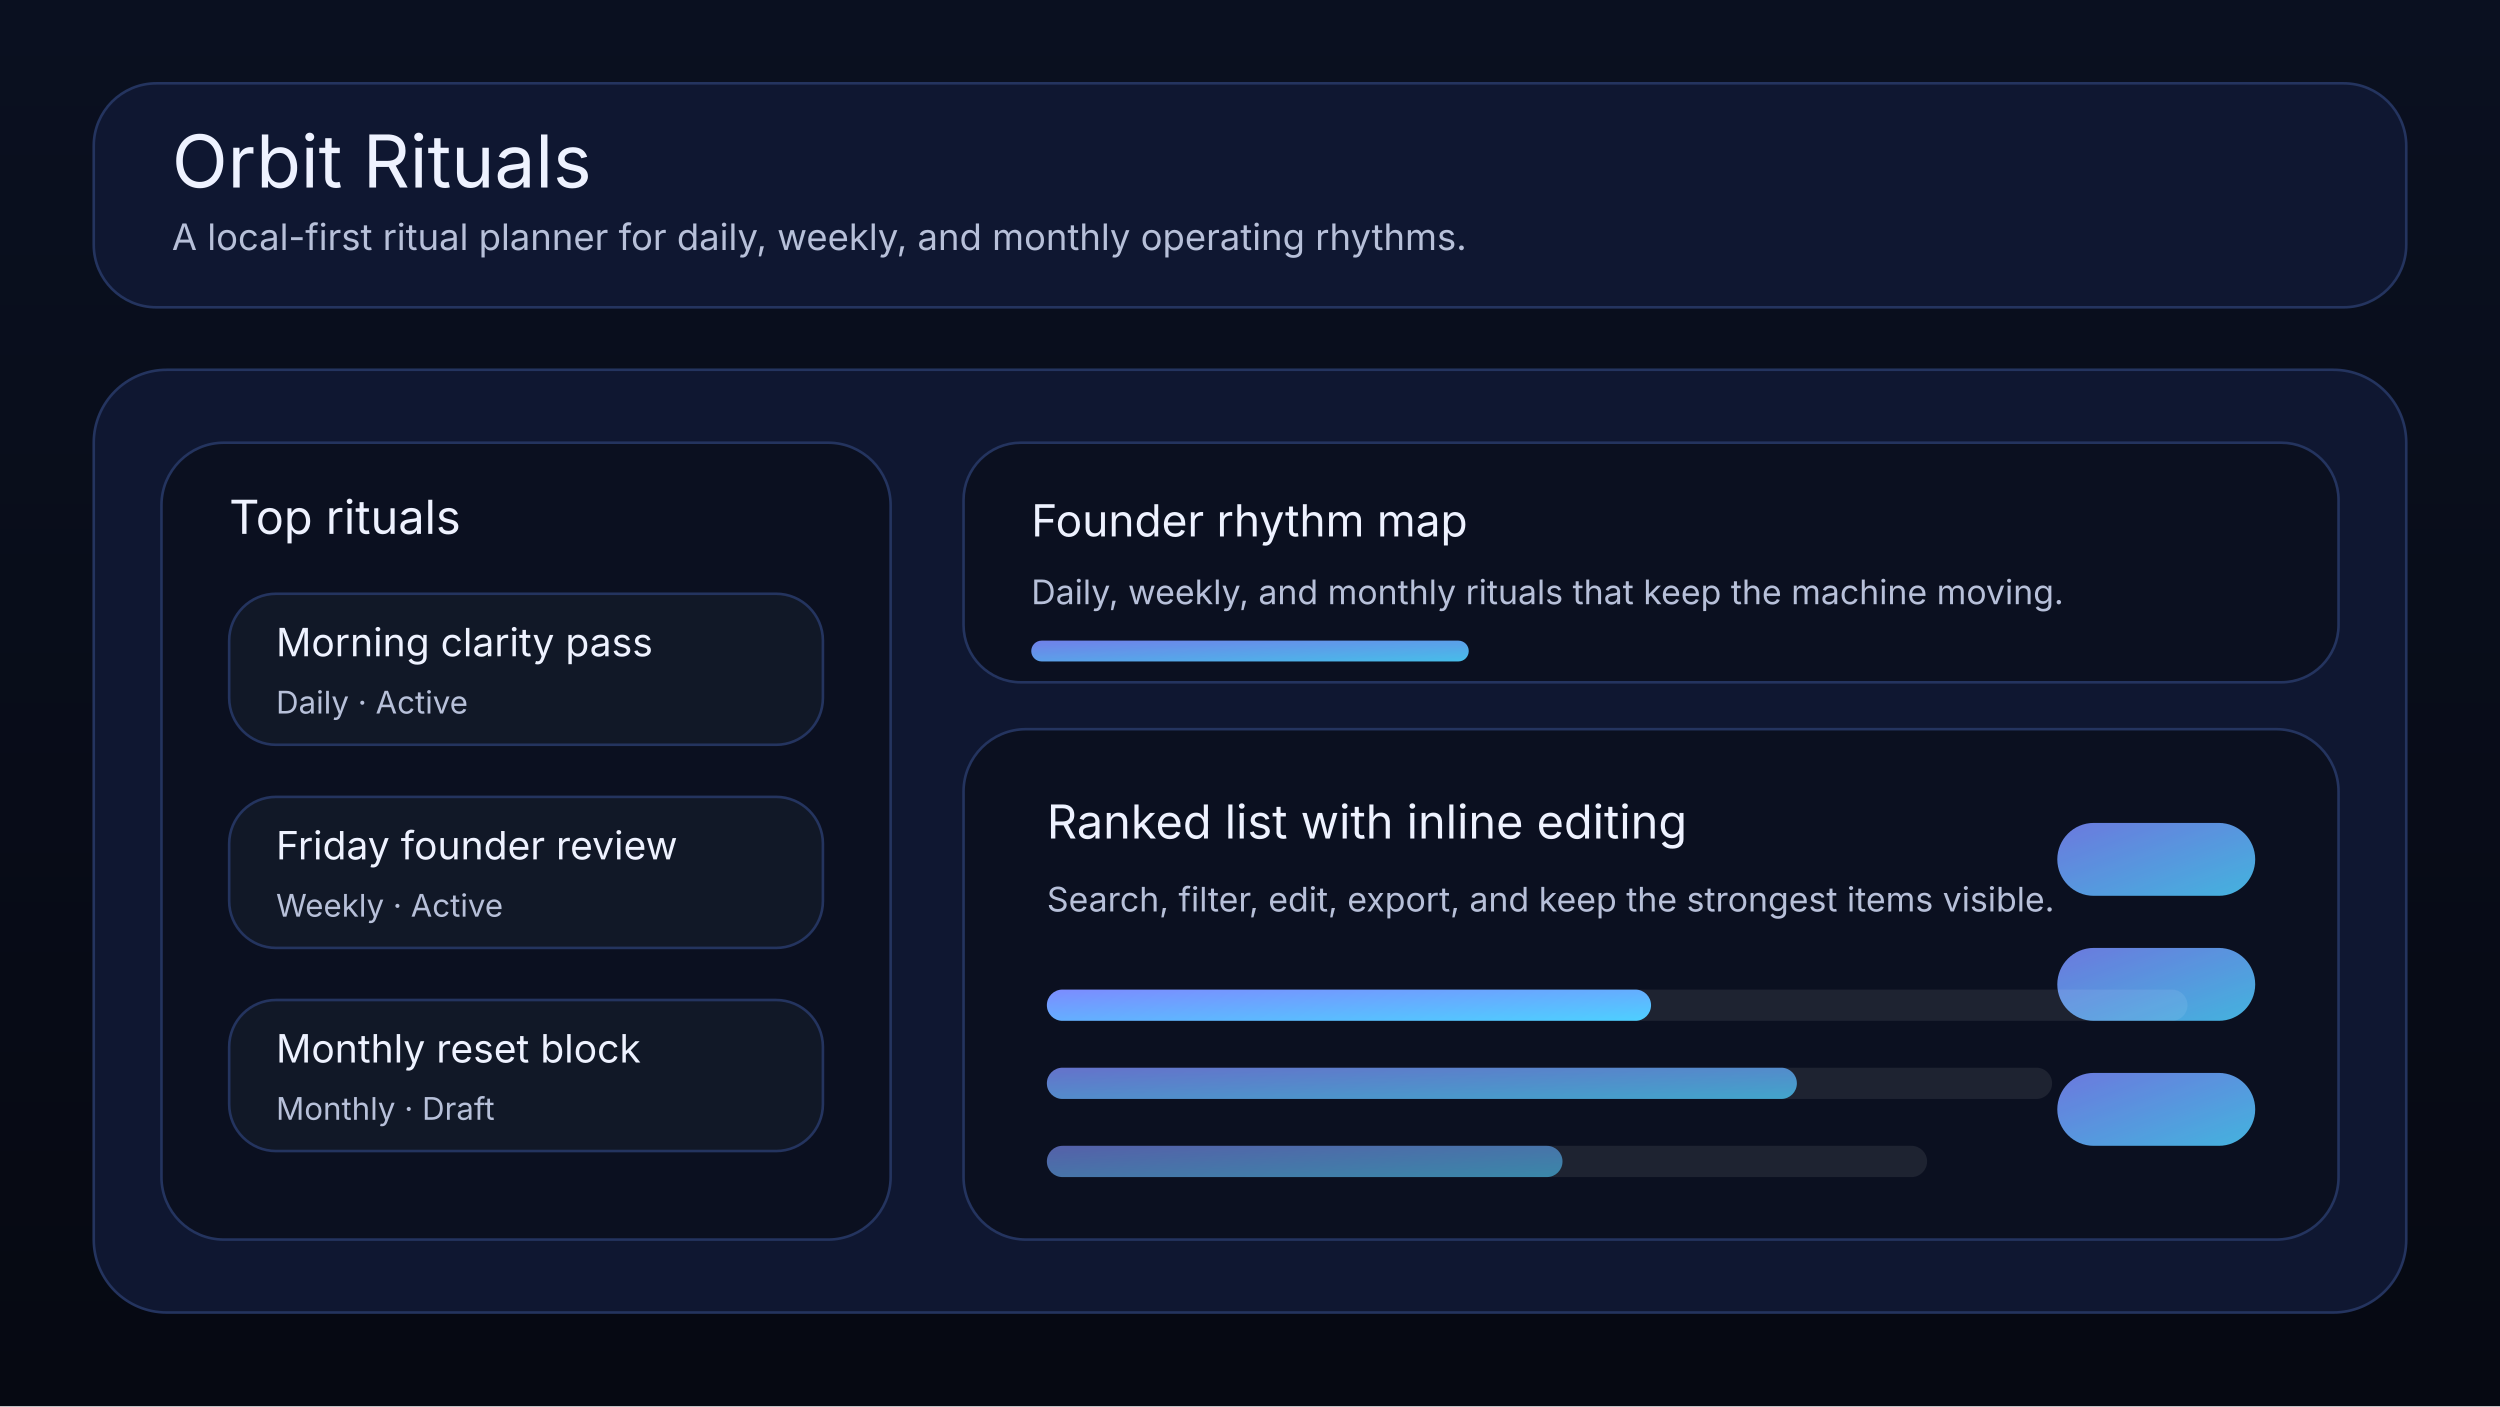
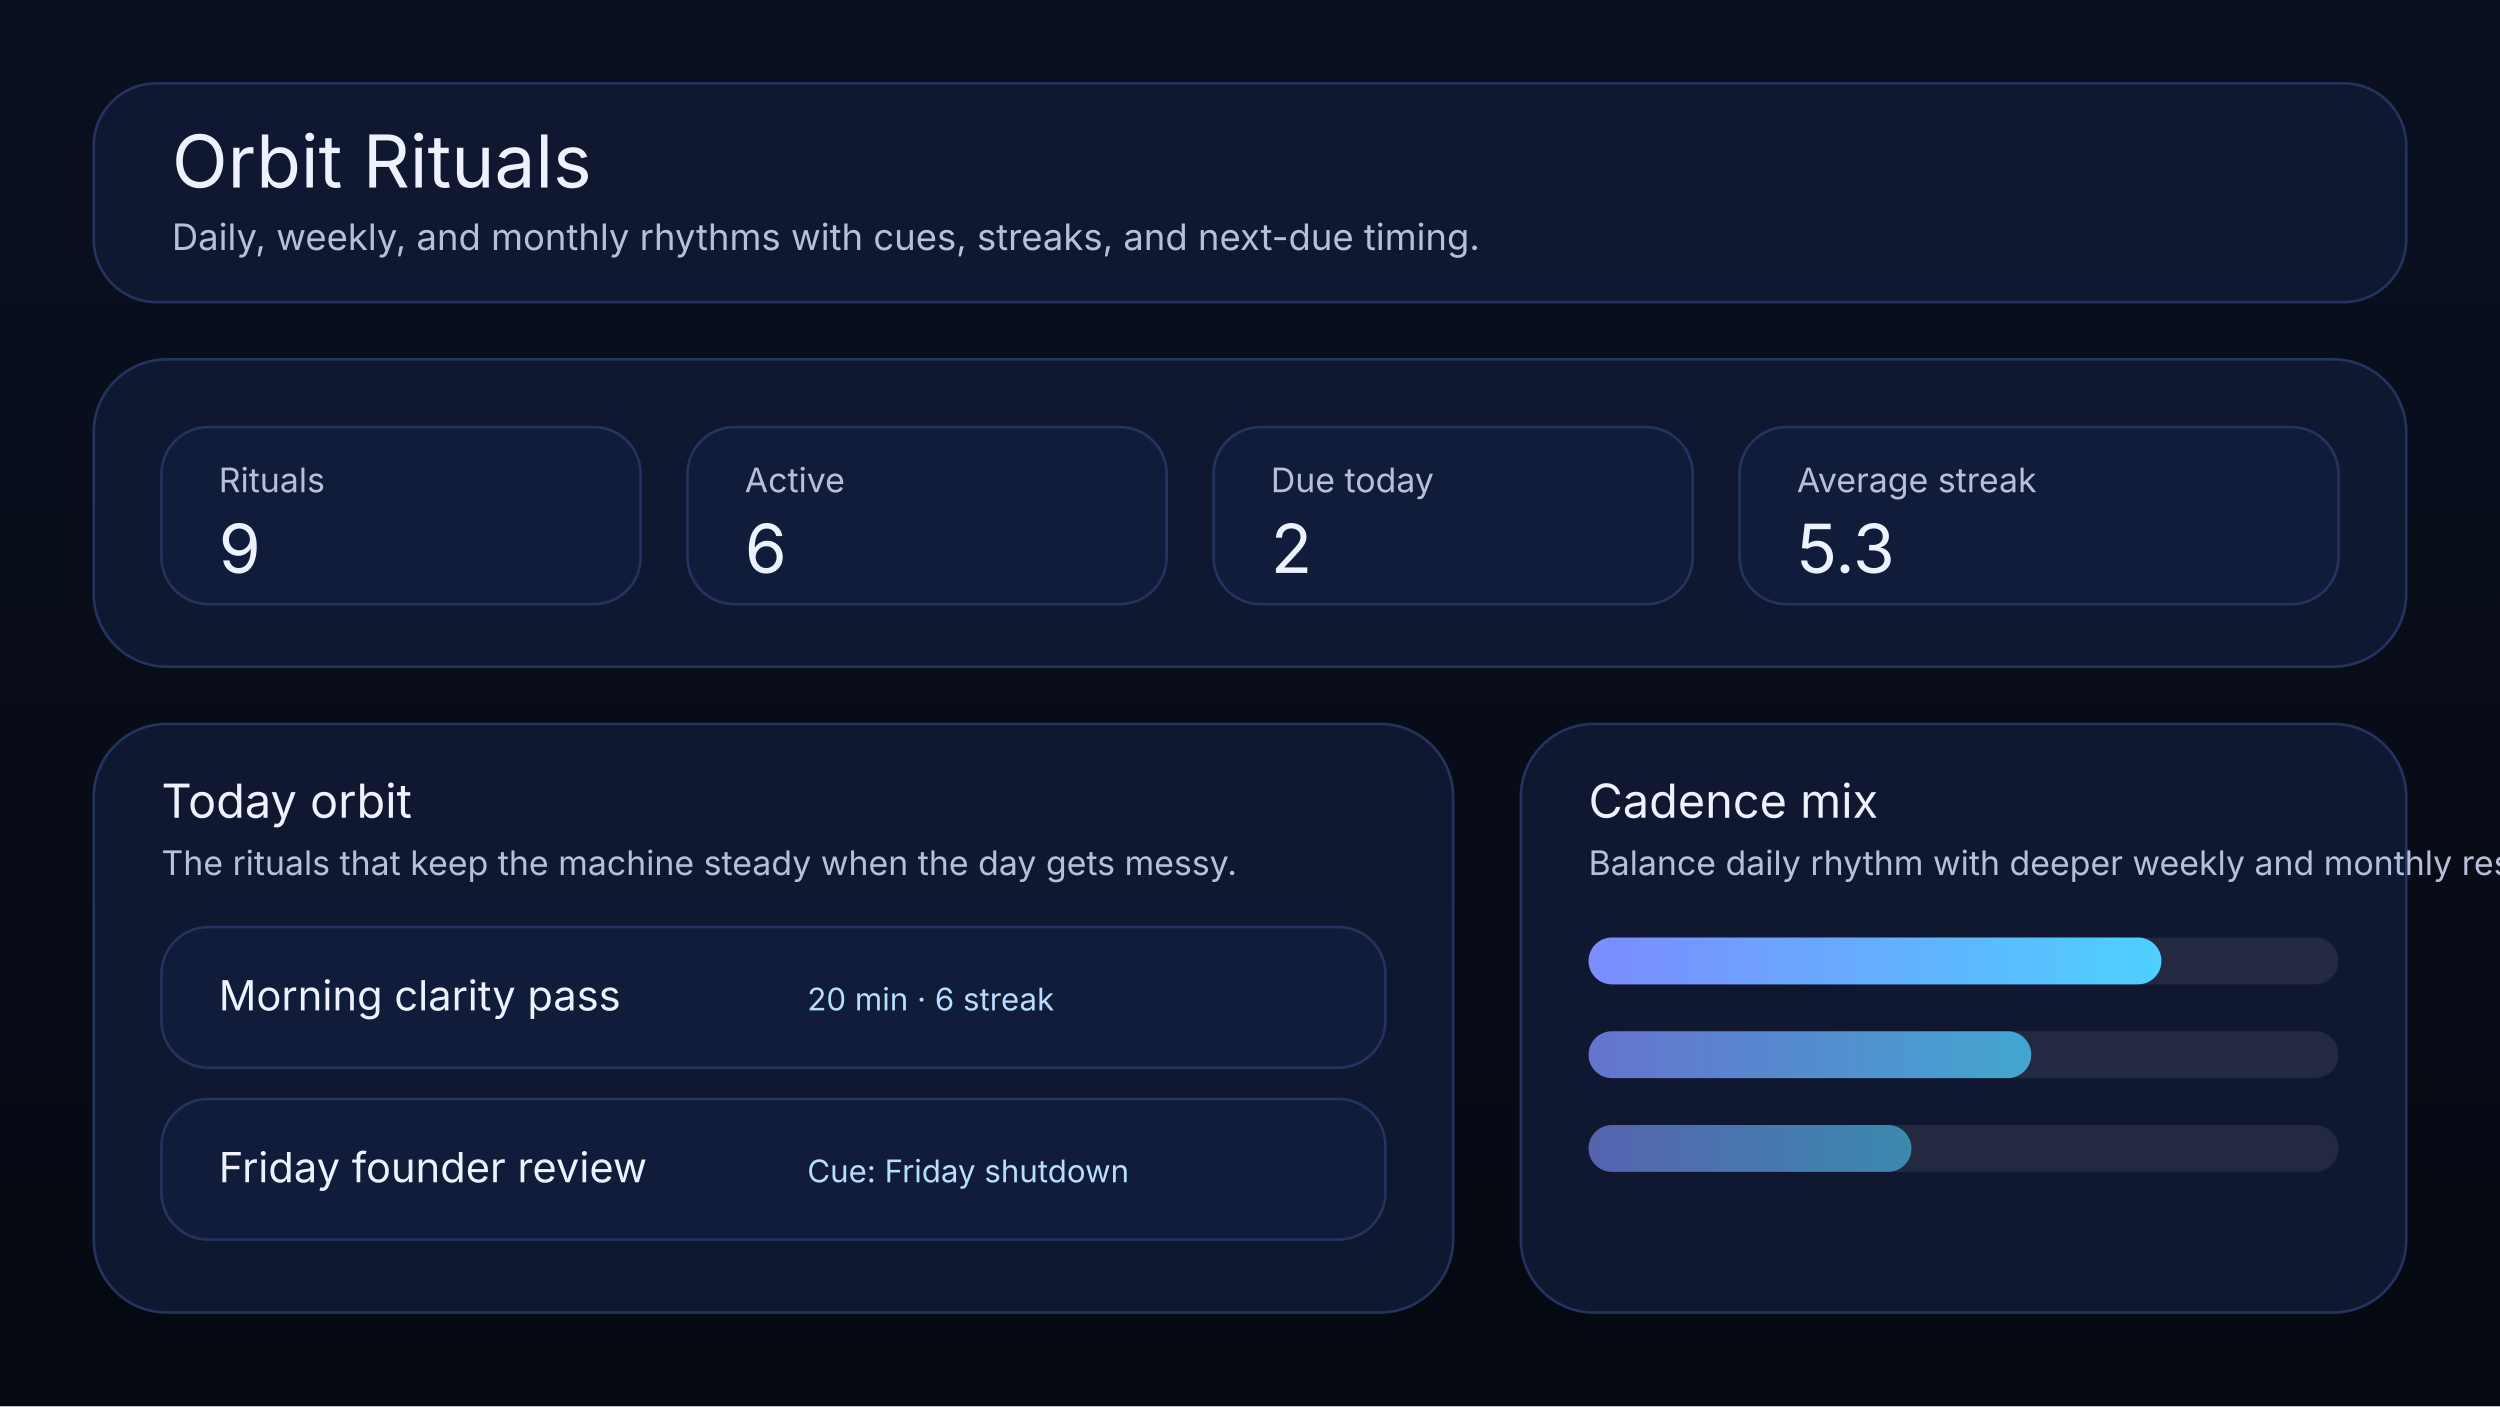
<svg xmlns="http://www.w3.org/2000/svg" viewBox="0 0 960 540" role="img" aria-labelledby="title desc">
  <defs>
    <linearGradient id="bg" x1="0" y1="0" x2="0" y2="1">
      <stop offset="0%" stop-color="#0a1020" />
-       <stop offset="100%" stop-color="#060912" />
+       <stop offset="100%" stop-color="#050911" />
    </linearGradient>
-     <linearGradient id="accent" x1="0" y1="0" x2="1" y2="1">
+     <linearGradient id="accent" x1="0" y1="0" x2="1" y2="0">
      <stop offset="0%" stop-color="#7c8cff" />
      <stop offset="100%" stop-color="#4dd0ff" />
    </linearGradient>
  </defs>
  <rect width="960" height="540" fill="url(#bg)" />
-   <rect x="36" y="32" width="888" height="86" rx="24" fill="#0f1731" stroke="#24345f" />
+   <rect x="36" y="32" width="888" height="84" rx="24" fill="#0f1731" stroke="#24345f" />
  <text x="66" y="72" font-family="Inter, Arial, sans-serif" font-size="28" fill="#eef2ff">Orbit Rituals</text>
-   <text x="66" y="96" font-family="Inter, Arial, sans-serif" font-size="14" fill="#b7c0d9">A local-first ritual planner for daily, weekly, and monthly operating rhythms.</text>
-   <rect x="36" y="142" width="888" height="362" rx="28" fill="#0f1731" stroke="#24345f" />
-   <rect x="62" y="170" width="280" height="306" rx="24" fill="#0b1020" stroke="#24345f" />
-   <rect x="370" y="170" width="528" height="92" rx="22" fill="#0b1020" stroke="#24345f" />
-   <text x="88" y="205" font-family="Inter, Arial, sans-serif" font-size="18" fill="#eef2ff">Top rituals</text>
-   <text x="396" y="206" font-family="Inter, Arial, sans-serif" font-size="17" fill="#eef2ff">Founder rhythm map</text>
-   <text x="396" y="232" font-family="Inter, Arial, sans-serif" font-size="13" fill="#b7c0d9">Daily, weekly, and monthly rituals that keep the machine moving.</text>
-   <rect x="396" y="246" width="168" height="8" rx="4" fill="url(#accent)" opacity="0.9" />
-   <rect x="370" y="280" width="528" height="196" rx="24" fill="#0b1020" stroke="#24345f" />
-   <rect x="88" y="228" width="228" height="58" rx="18" fill="#111827" stroke="#24345f" />
-   <text x="106" y="252" font-family="Inter, Arial, sans-serif" font-size="15" fill="#eef2ff">Morning clarity pass</text>
-   <text x="106" y="274" font-family="Inter, Arial, sans-serif" font-size="12" fill="#b7c0d9">Daily · Active</text>
-   <rect x="790" y="316" width="76" height="28" rx="14" fill="url(#accent)" opacity="0.85" />
-   <rect x="88" y="306" width="228" height="58" rx="18" fill="#111827" stroke="#24345f" />
-   <text x="106" y="330" font-family="Inter, Arial, sans-serif" font-size="15" fill="#eef2ff">Friday founder review</text>
-   <text x="106" y="352" font-family="Inter, Arial, sans-serif" font-size="12" fill="#b7c0d9">Weekly · Active</text>
-   <rect x="790" y="364" width="76" height="28" rx="14" fill="url(#accent)" opacity="0.85" />
-   <rect x="88" y="384" width="228" height="58" rx="18" fill="#111827" stroke="#24345f" />
-   <text x="106" y="408" font-family="Inter, Arial, sans-serif" font-size="15" fill="#eef2ff">Monthly reset block</text>
-   <text x="106" y="430" font-family="Inter, Arial, sans-serif" font-size="12" fill="#b7c0d9">Monthly · Draft</text>
-   <rect x="790" y="412" width="76" height="28" rx="14" fill="url(#accent)" opacity="0.85" />
-   <text x="402" y="322" font-family="Inter, Arial, sans-serif" font-size="18" fill="#eef2ff">Ranked list with inline editing</text>
-   <text x="402" y="350" font-family="Inter, Arial, sans-serif" font-size="13" fill="#b7c0d9">Search, filter, edit, export, and keep the strongest items visible.</text>
-   <rect x="402" y="380" width="438" height="12" rx="6" fill="rgba(255,255,255,0.08)" />
-   <rect x="402" y="380" width="232" height="12" rx="6" fill="url(#accent)" />
-   <rect x="402" y="410" width="386" height="12" rx="6" fill="rgba(255,255,255,0.08)" />
-   <rect x="402" y="410" width="288" height="12" rx="6" fill="url(#accent)" opacity="0.75" />
-   <rect x="402" y="440" width="338" height="12" rx="6" fill="rgba(255,255,255,0.08)" />
-   <rect x="402" y="440" width="198" height="12" rx="6" fill="url(#accent)" opacity="0.58" />
+   <text x="66" y="96" font-family="Inter, Arial, sans-serif" font-size="14" fill="#b7c0d9">Daily, weekly, and monthly rhythms with cues, streaks, and next-due timing.</text>
+   <rect x="36" y="138" width="888" height="118" rx="28" fill="#0f1731" stroke="#24345f" />
+   <rect x="62" y="164" width="184" height="68" rx="18" fill="#111b3a" stroke="#24345f" />
+   <rect x="264" y="164" width="184" height="68" rx="18" fill="#111b3a" stroke="#24345f" />
+   <rect x="466" y="164" width="184" height="68" rx="18" fill="#111b3a" stroke="#24345f" />
+   <rect x="668" y="164" width="230" height="68" rx="18" fill="#111b3a" stroke="#24345f" />
+   <text x="84" y="189" font-family="Inter, Arial, sans-serif" font-size="13" fill="#b7c0d9">Rituals</text>
+   <text x="84" y="220" font-family="Inter, Arial, sans-serif" font-size="26" fill="#eef2ff">9</text>
+   <text x="286" y="189" font-family="Inter, Arial, sans-serif" font-size="13" fill="#b7c0d9">Active</text>
+   <text x="286" y="220" font-family="Inter, Arial, sans-serif" font-size="26" fill="#eef2ff">6</text>
+   <text x="488" y="189" font-family="Inter, Arial, sans-serif" font-size="13" fill="#b7c0d9">Due today</text>
+   <text x="488" y="220" font-family="Inter, Arial, sans-serif" font-size="26" fill="#eef2ff">2</text>
+   <text x="690" y="189" font-family="Inter, Arial, sans-serif" font-size="13" fill="#b7c0d9">Average streak</text>
+   <text x="690" y="220" font-family="Inter, Arial, sans-serif" font-size="26" fill="#eef2ff">5.3</text>
+   <rect x="36" y="278" width="522" height="226" rx="28" fill="#0f1731" stroke="#24345f" />
+   <text x="62" y="314" font-family="Inter, Arial, sans-serif" font-size="18" fill="#eef2ff">Today orbit</text>
+   <text x="62" y="336" font-family="Inter, Arial, sans-serif" font-size="13" fill="#b7c0d9">The rituals that keep the machine steady when the day gets messy.</text>
+   <rect x="62" y="356" width="470" height="54" rx="18" fill="#111b3a" stroke="#24345f" />
+   <text x="84" y="388" font-family="Inter, Arial, sans-serif" font-size="16" fill="#eef2ff">Morning clarity pass</text>
+   <text x="310" y="388" font-family="Inter, Arial, sans-serif" font-size="12" fill="#b7ddff">20 min · 6 streak</text>
+   <rect x="62" y="422" width="470" height="54" rx="18" fill="#111b3a" stroke="#24345f" />
+   <text x="84" y="454" font-family="Inter, Arial, sans-serif" font-size="16" fill="#eef2ff">Friday founder review</text>
+   <text x="310" y="454" font-family="Inter, Arial, sans-serif" font-size="12" fill="#b7ddff">Cue: Friday shutdown</text>
+   <rect x="584" y="278" width="340" height="226" rx="28" fill="#0f1731" stroke="#24345f" />
+   <text x="610" y="314" font-family="Inter, Arial, sans-serif" font-size="18" fill="#eef2ff">Cadence mix</text>
+   <text x="610" y="336" font-family="Inter, Arial, sans-serif" font-size="13" fill="#b7c0d9">Balance daily rhythm with deeper weekly and monthly resets.</text>
+   <rect x="610" y="360" width="288" height="18" rx="9" fill="rgba(255,255,255,0.08)" />
+   <rect x="610" y="360" width="220" height="18" rx="9" fill="url(#accent)" />
+   <rect x="610" y="396" width="288" height="18" rx="9" fill="rgba(255,255,255,0.08)" />
+   <rect x="610" y="396" width="170" height="18" rx="9" fill="url(#accent)" opacity="0.75" />
+   <rect x="610" y="432" width="288" height="18" rx="9" fill="rgba(255,255,255,0.08)" />
+   <rect x="610" y="432" width="124" height="18" rx="9" fill="url(#accent)" opacity="0.58" />
</svg>
